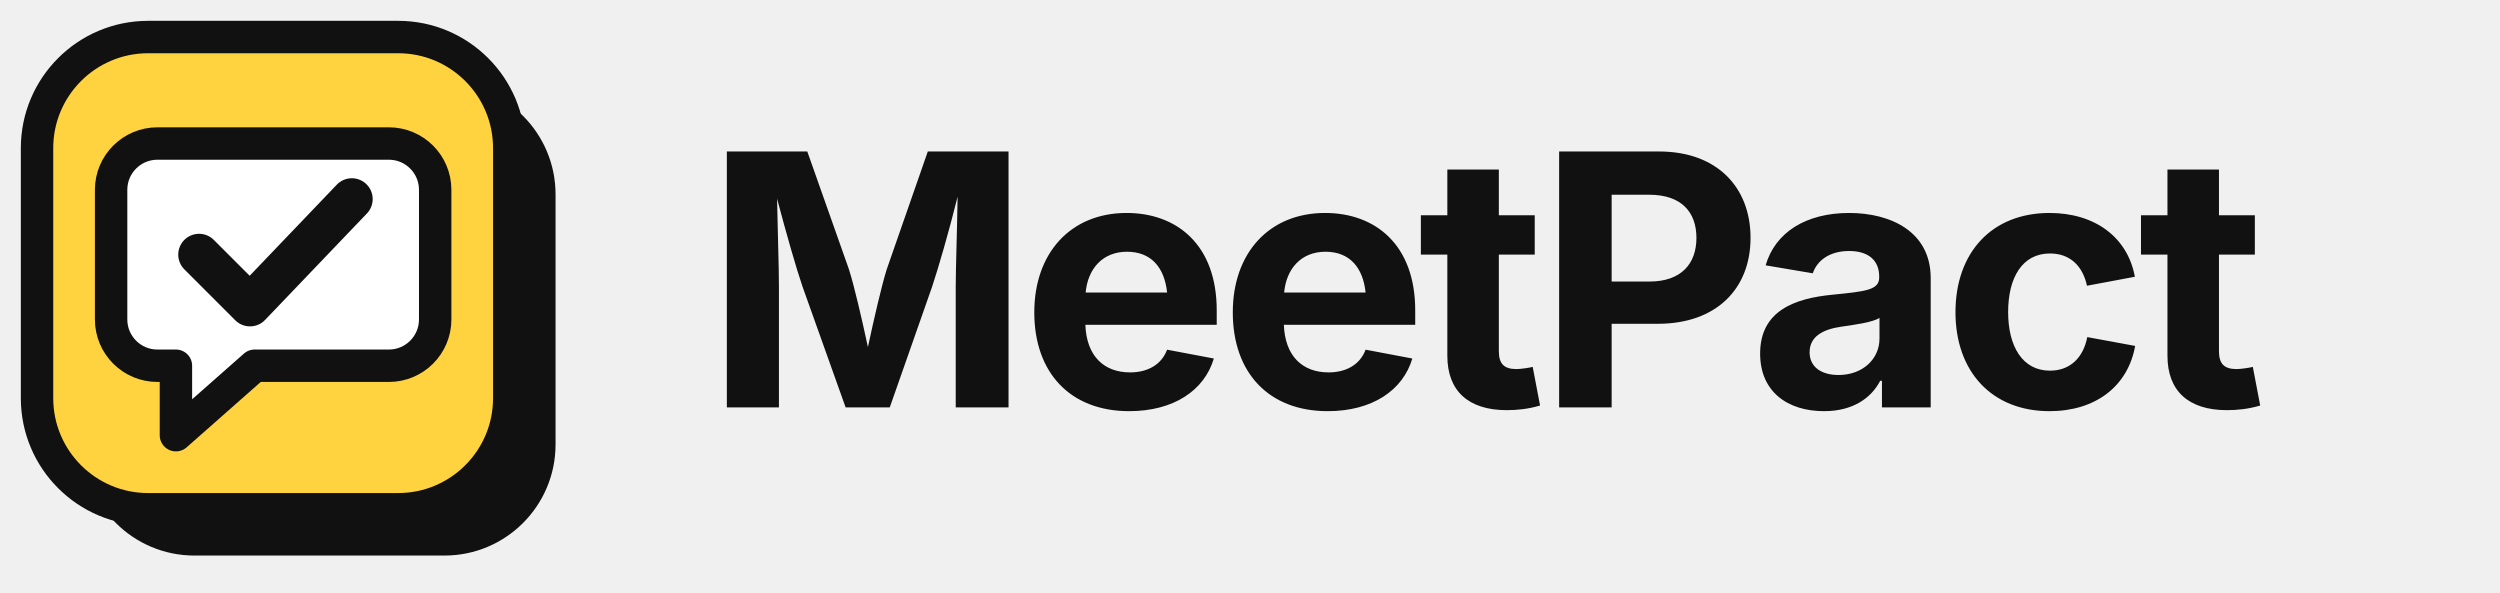
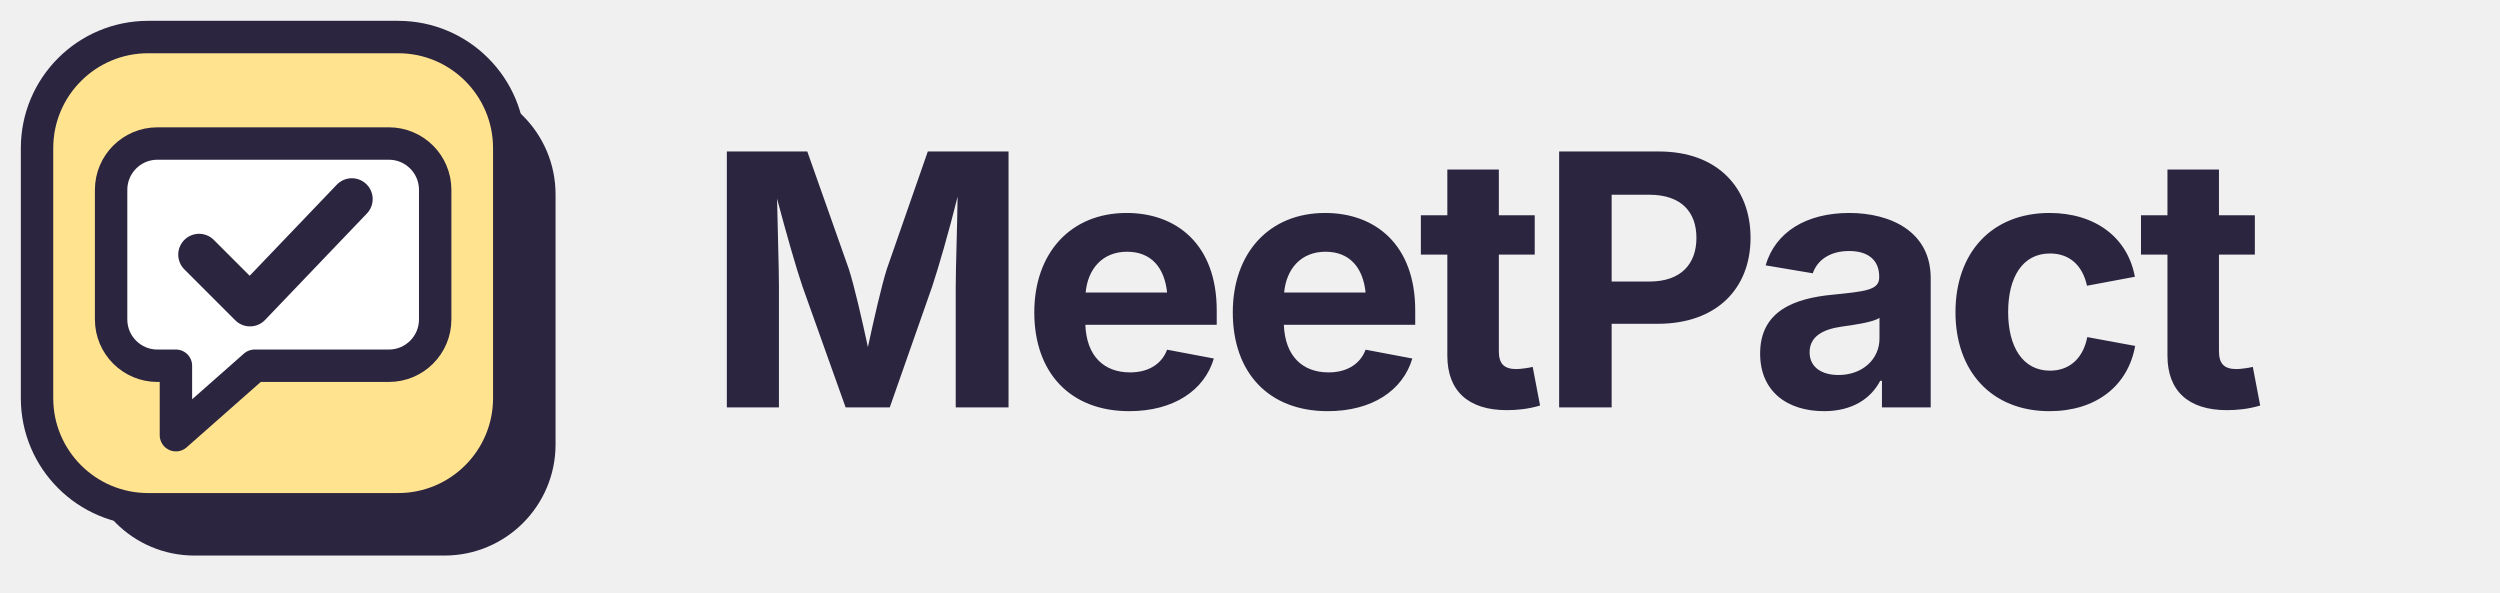
<svg xmlns="http://www.w3.org/2000/svg" viewBox="0 0 270 64" role="img" aria-label="MeetPact">
-   <rect x="9" y="9" width="51" height="51" rx="12" fill="#111111" />
-   <rect x="4" y="4" width="51" height="51" rx="12" fill="#FFD23F" stroke="#111111" stroke-width="3.5" />
-   <path d="M17 15.5h25a5 5 0 0 1 5 5v14a5 5 0 0 1-5 5H27.5l-8.5 7.5v-7.5H17a5 5 0 0 1-5-5v-14a5 5 0 0 1 5-5z" fill="#FFFFFF" stroke="#111111" stroke-width="3.5" stroke-linejoin="round" />
-   <path d="M21.5 27.5l5.5 5.5 11-11.5" fill="none" stroke="#111111" stroke-width="4.5" stroke-linecap="round" stroke-linejoin="round" />
-   <text x="76" y="44" font-family="'Space Grotesk', 'Segoe UI', Inter, Arial, sans-serif" font-size="38" font-weight="700" letter-spacing="-1.2" fill="#111111">MeetPact</text>
+   <rect x="9" y="9" width="51" height="51" rx="12" fill="#2B2540" />
+   <rect x="4" y="4" width="51" height="51" rx="12" fill="#FFE38F" stroke="#2B2540" stroke-width="3.5" />
+   <path d="M17 15.5h25a5 5 0 0 1 5 5v14a5 5 0 0 1-5 5H27.5l-8.5 7.5v-7.5H17a5 5 0 0 1-5-5v-14a5 5 0 0 1 5-5z" fill="#FFFFFF" stroke="#2B2540" stroke-width="3.5" stroke-linejoin="round" />
+   <path d="M21.5 27.5l5.5 5.5 11-11.5" fill="none" stroke="#2B2540" stroke-width="4.5" stroke-linecap="round" stroke-linejoin="round" />
+   <text x="76" y="44" font-family="'Space Grotesk', 'Segoe UI', Inter, Arial, sans-serif" font-size="38" font-weight="700" letter-spacing="-1.2" fill="#2B2540">MeetPact</text>
</svg>
